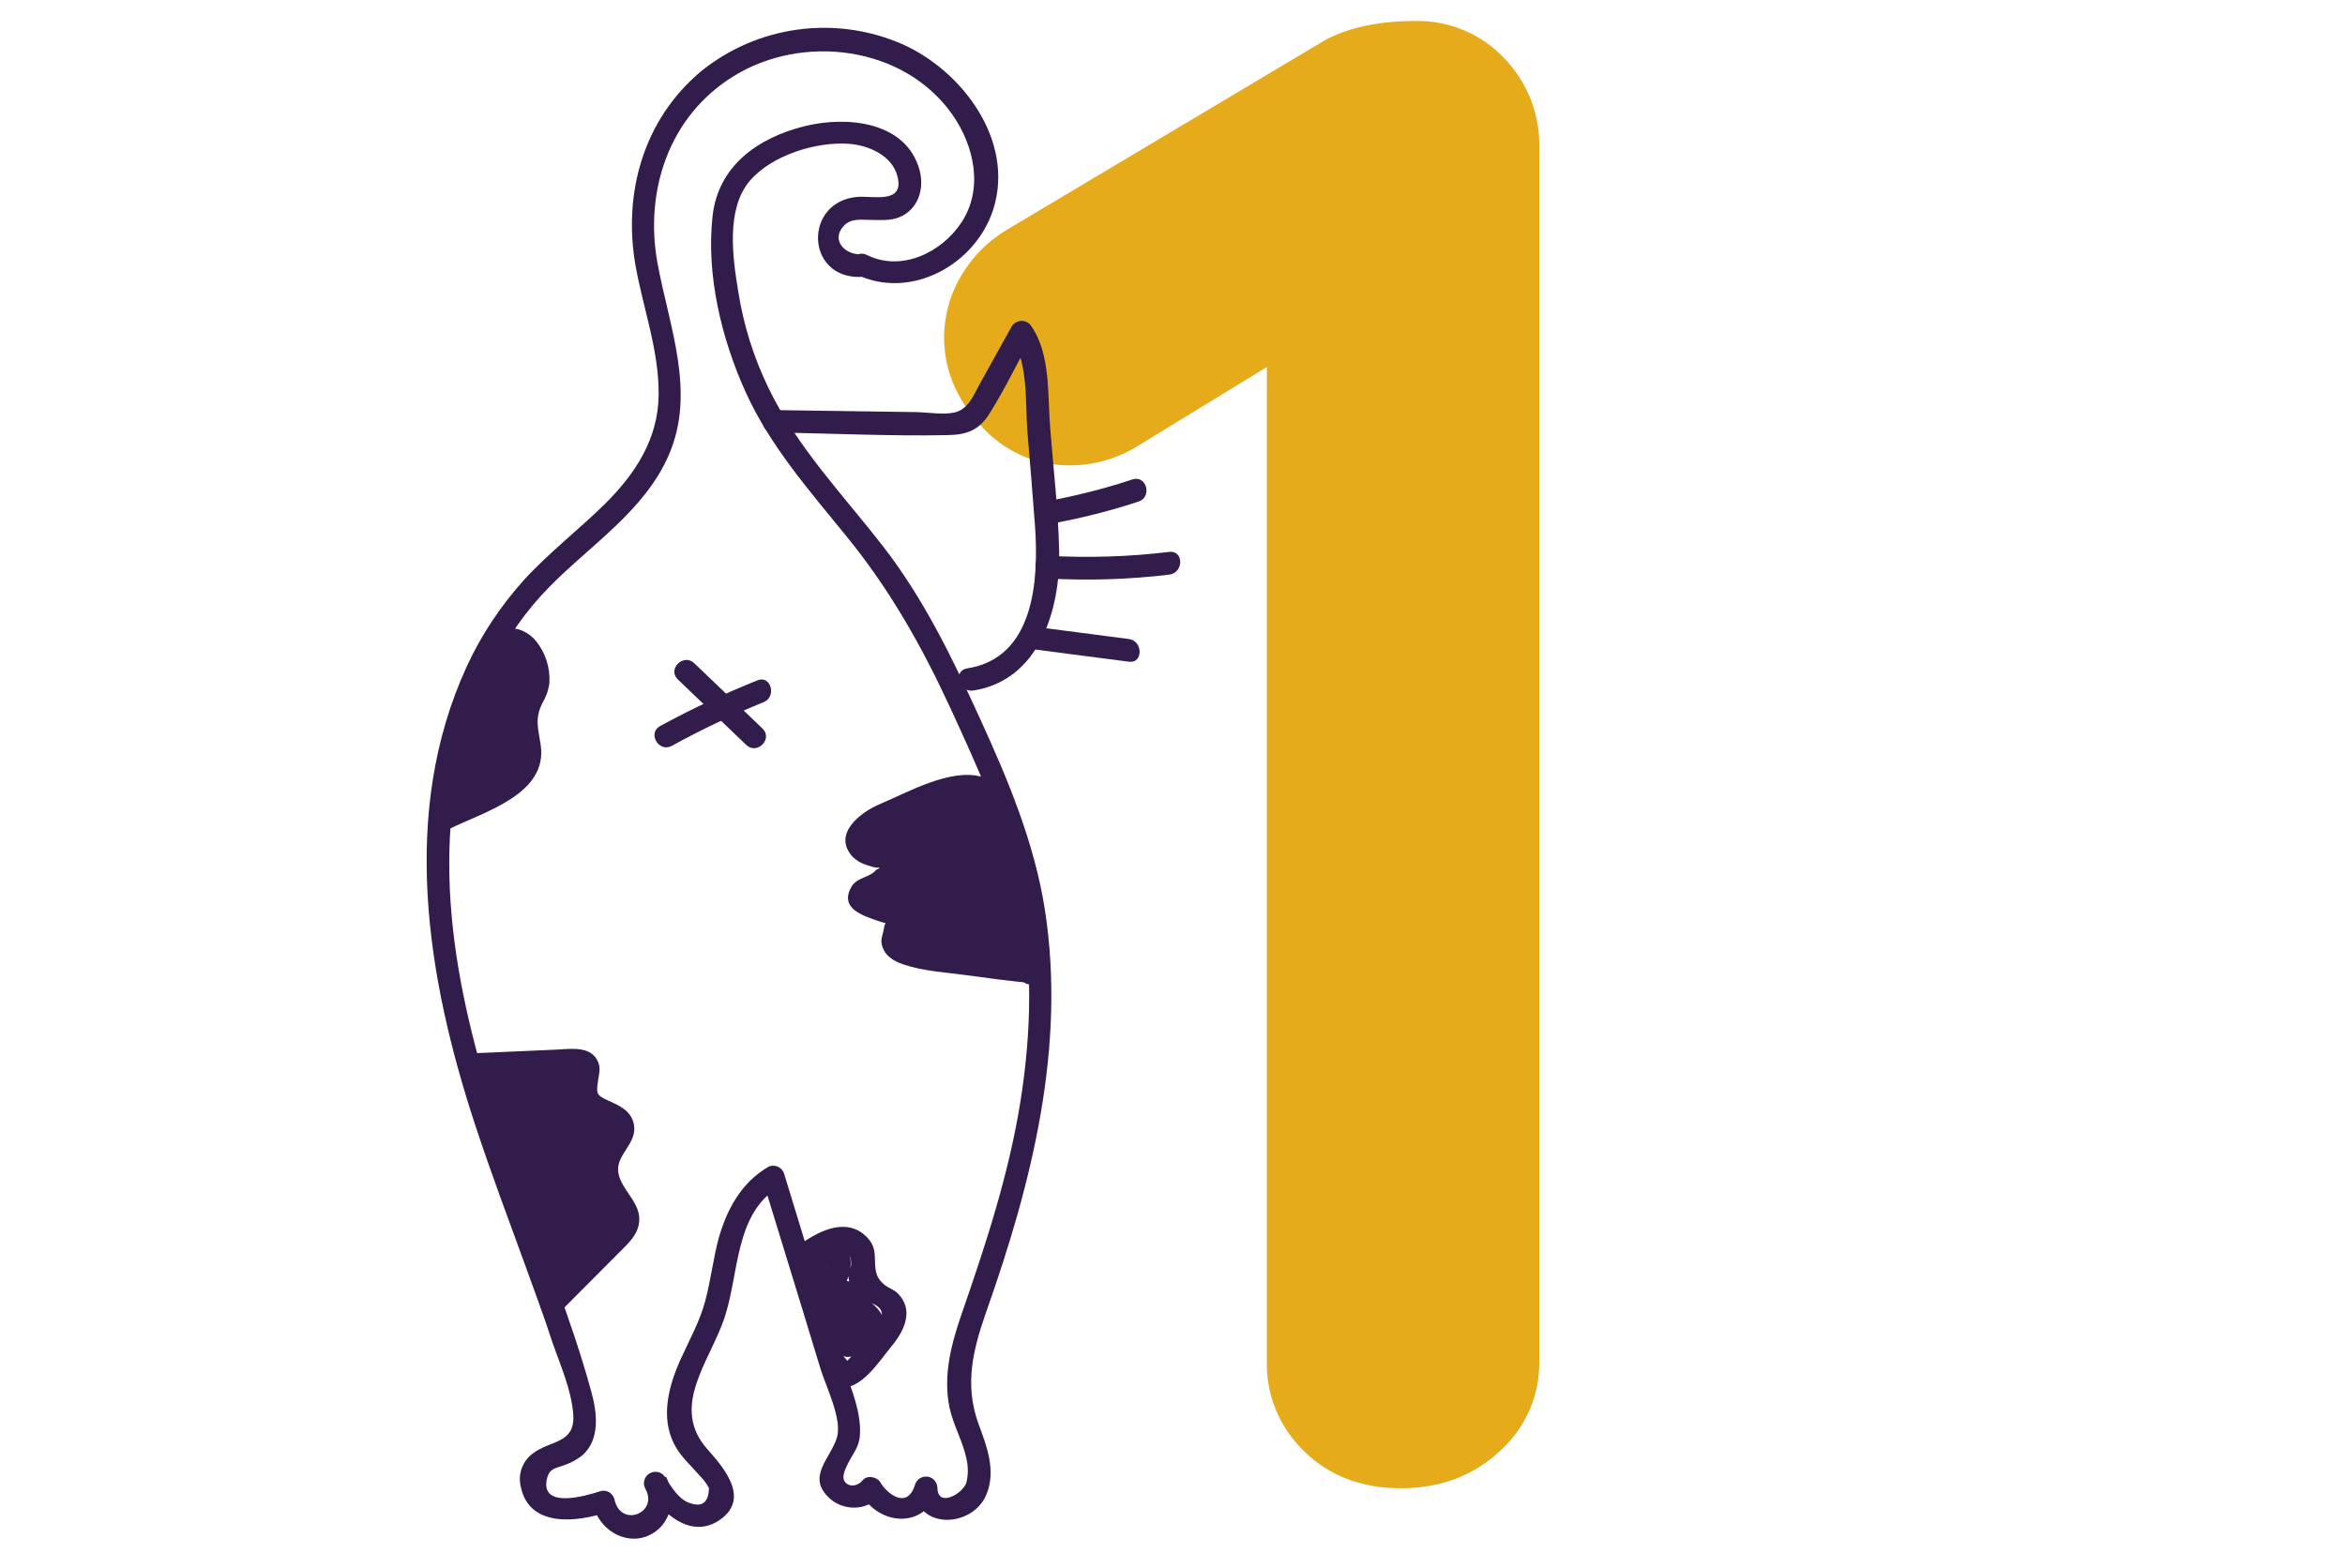
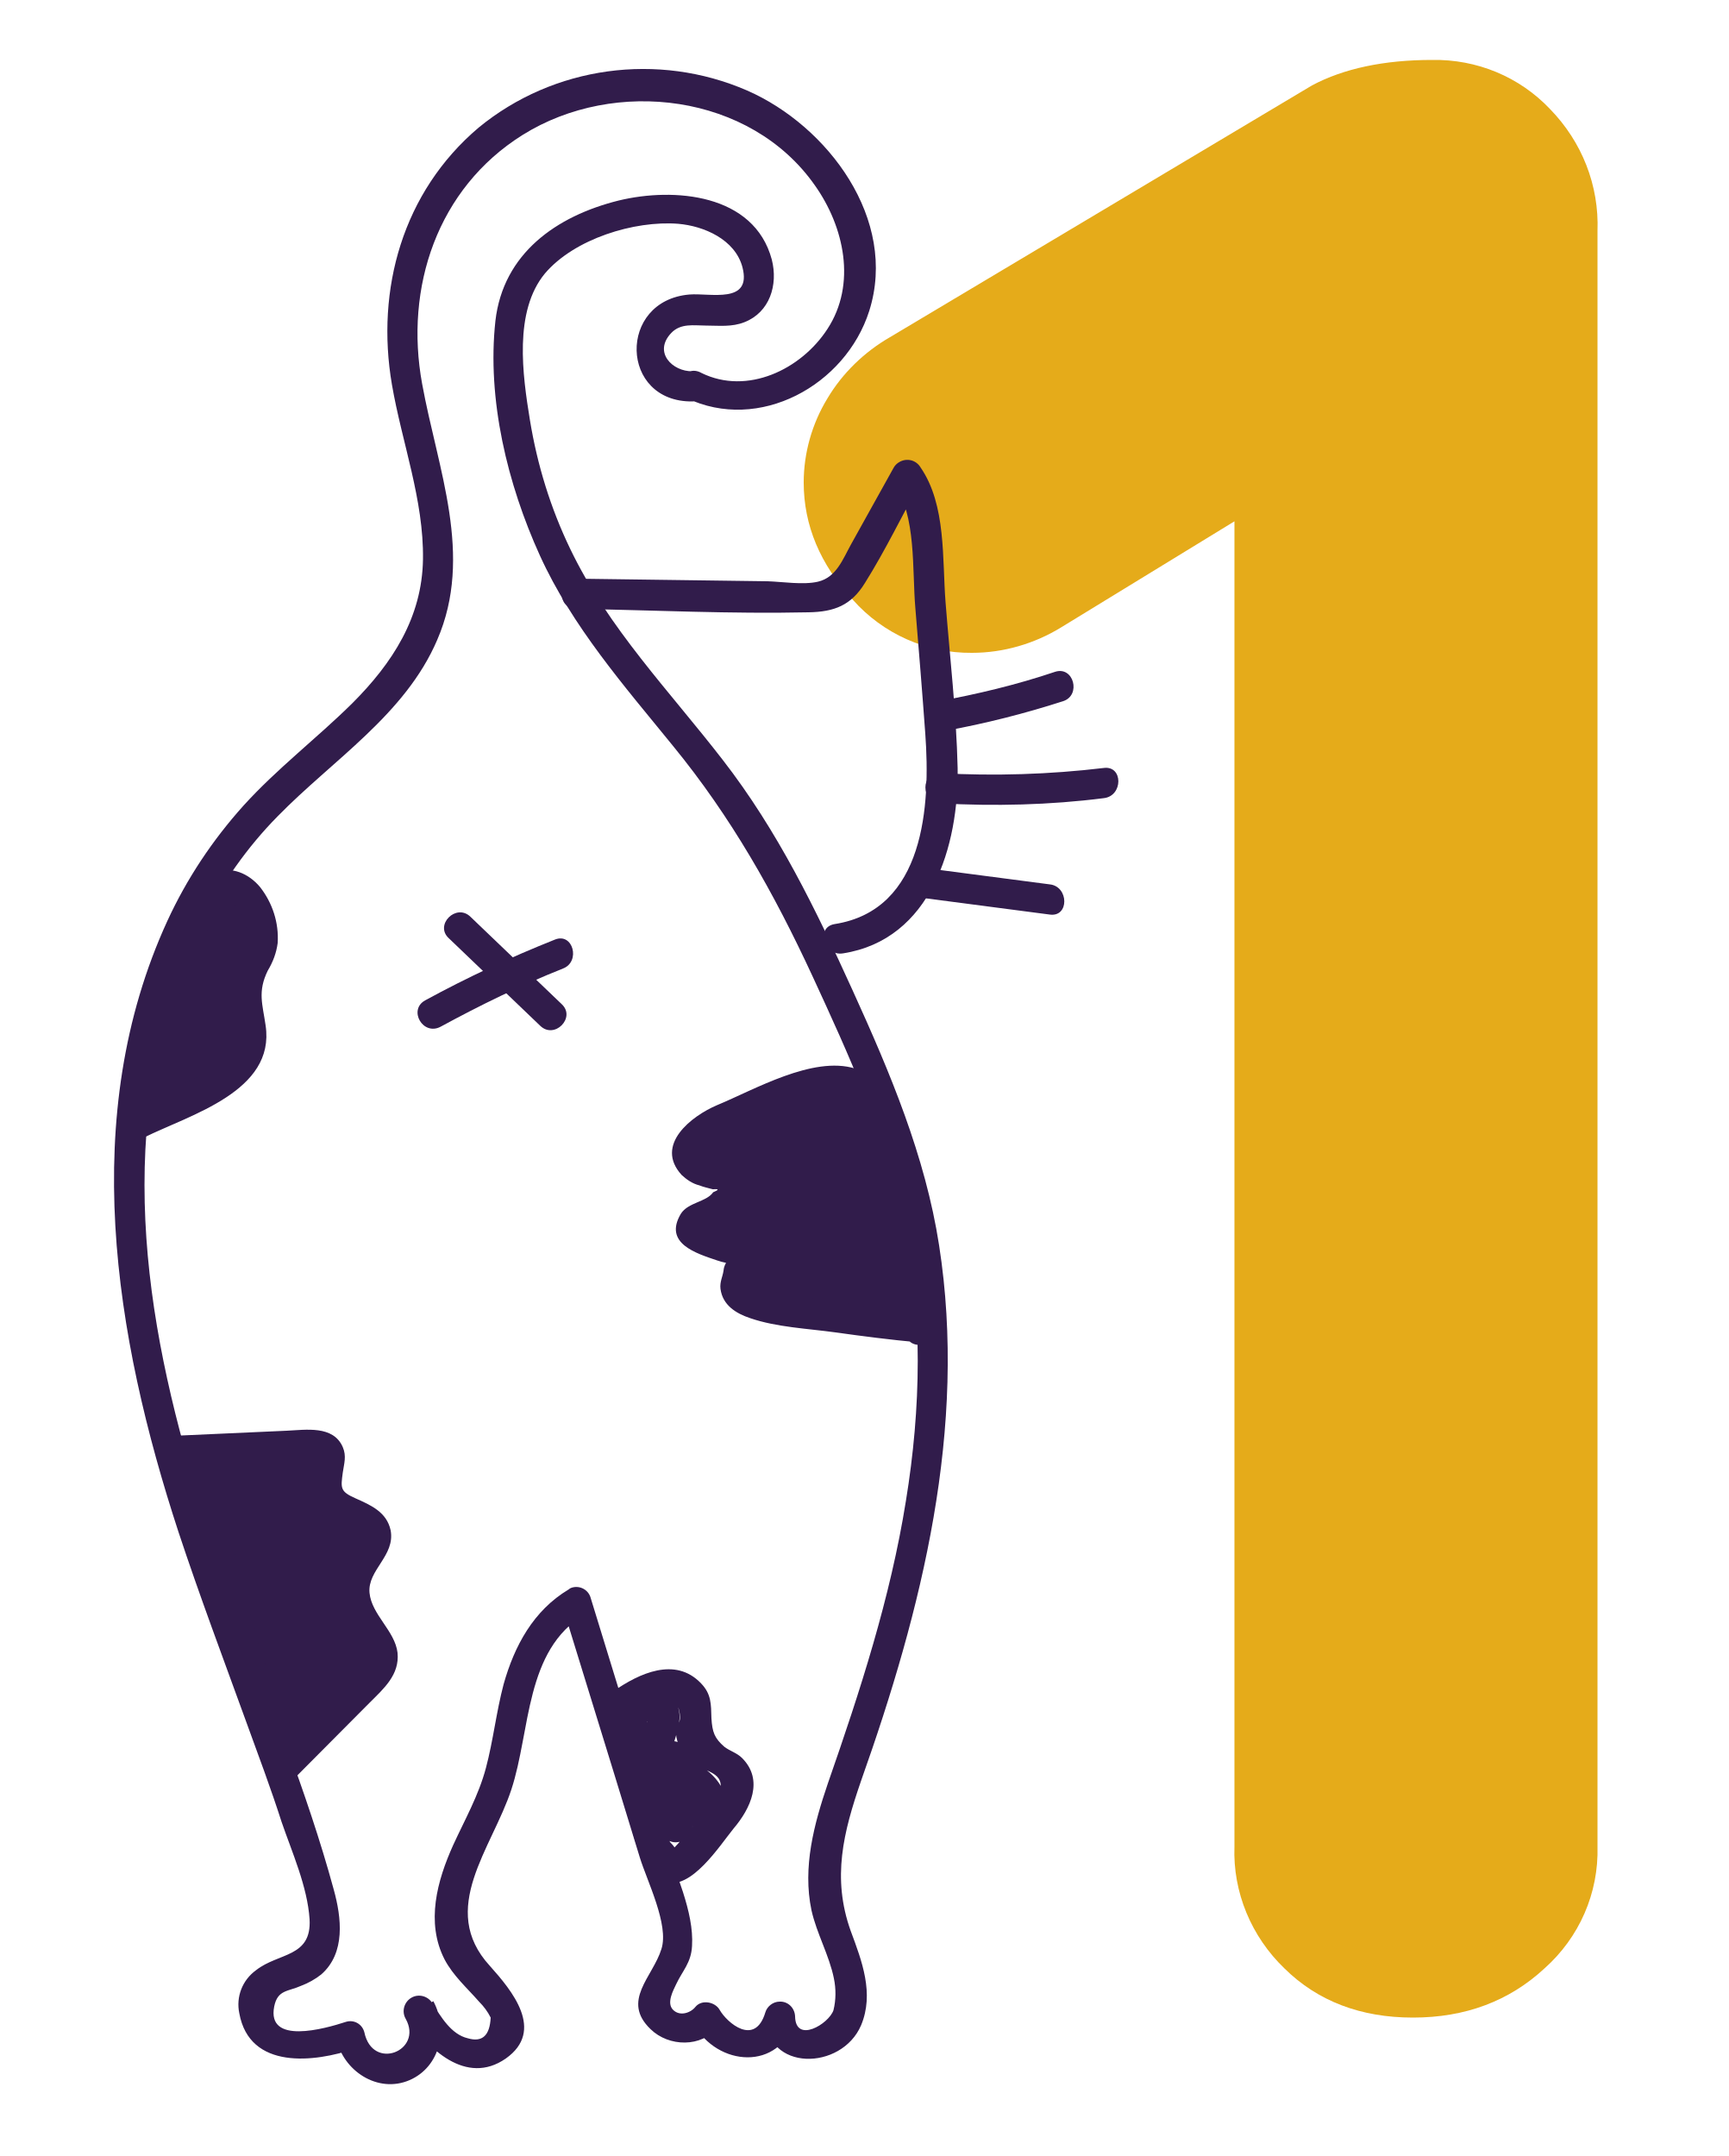
- <svg xmlns="http://www.w3.org/2000/svg" version="1.1" id="Layer_1" x="0px" y="0px" viewBox="0 0 805 538.2" style="enable-background:new 0 0 805 538.2;" xml:space="preserve">
+ <svg xmlns="http://www.w3.org/2000/svg" version="1.1" id="Layer_1" x="0px" y="0px" viewBox="0 0 401 500" style="enable-background:new 0 0 401 500;" xml:space="preserve">
  <style type="text/css">
	.st0{fill:#E5AB1A;}
	.st1{fill:#311C4B;}
</style>
-   <path class="st0" d="M516.2,19.8c8.2,8.4,12.6,19.7,12.2,31.4V467c0.3,12-4.7,23.4-13.7,31.4c-9.1,8.4-20.4,12.6-33.8,12.6  s-24.5-4.2-33.1-12.6c-8.6-8.2-13.3-19.6-12.9-31.4V126l-44.6,27.3c-6.9,4.2-14.9,6.5-23,6.5c-11.7,0.1-22.9-4.9-30.6-13.7  c-8.4-9.1-12.6-19.2-12.6-30.2c0-7.6,2.1-15.1,6.1-21.6c3.9-6.6,9.5-12,16.1-15.8L455,13.7c8.1-4.3,18.5-6.5,30.9-6.5  C497.3,7,508.3,11.5,516.2,19.8z" />
-   <path class="st1" d="M293.9,94.2c18.6,9,41-3.2,47.1-22.4c7.4-23.5-10.7-47.6-31.4-56.7c-23-10-49.8-6.3-69.2,9.6  c-19.5,16.5-26.5,41.5-22.3,66.1c2.6,14.9,8.2,29.6,8,44.9c-0.2,15-7.9,26.8-18.2,37.1c-9.1,9-19.3,16.8-28,26.3  c-8,8.9-14.7,18.9-19.7,29.8c-23,50.1-13.7,106.8,2.9,157.3c5.4,16.4,11.5,32.6,17.4,48.8c3.1,8.6,6.3,17.1,9.1,25.8  c2.7,7.8,6.7,16.7,7.2,25.1c0.6,9.9-8,8.6-13.8,13.1c-3.5,2.5-5.2,6.9-4.3,11.1c2.7,14.6,19.4,12.6,29.7,9.1l-4.8-2.7  c1.7,8.3,10.7,14.3,18.9,10.8c7.9-3.4,10-13.1,6.1-20.3l-6.8,4c5.2,8.2,15.2,17.9,25.4,10.8c10.2-7.2,1.6-17.5-4.1-23.9  c-13.4-14.7,0.5-30.2,5.6-45.4c5.1-15.2,3.4-35.9,18.9-45.1l-5.8-2.3l13.6,44.3l6.3,20.7c1.9,6.1,7.5,17.3,5.6,23.5  c-2.2,7.2-10.4,13.3-2.8,20.6c4.7,4.6,13.1,4.8,17.3-0.5l-6.2-0.8c6.1,11,22.1,12.2,26.1-1.1l-7.7-1c0.1,14.5,19.7,14.1,24.6,2.4  c3.4-8.2,0.2-16.5-2.7-24.3c-4.9-13.6-1.9-25.4,2.7-38.6c15.6-44.1,27.4-90.8,20.1-137.9c-3.6-23-12.6-44.5-22.2-65.5  s-19.3-41.2-33.5-59.5c-13.7-17.6-29.4-33.9-39.2-54.2c-5.1-10.5-8.6-21.7-10.4-33.3c-1.9-11.5-4.2-28,3.9-37.7  c7.5-8.9,23-13.7,34.3-12.8c6.6,0.5,14.7,4,16.5,11.2c2.4,9.5-8.3,6.6-13.7,7c-18.5,1.5-18,27.8,0.8,27.5c5-0.1,5.1-7.9,0-7.8  c-5.1,0.1-10.2-4.9-5.4-9.9c2.4-2.5,5.9-1.9,8.8-1.9c3.4,0,6.8,0.4,10.1-0.9c6.4-2.6,8.7-9.6,7-16.1c-4.6-17-25.2-18.7-39.4-15.2  c-16.1,4-29.8,13.6-31.7,31c-2.2,20.2,3.1,42.1,11.4,60.4s21.7,33.6,34.3,49.1c15,18.3,26,37.8,35.9,59.2  c9.4,20.4,18.8,40.9,23.5,63c5,23.7,4.4,48.4,0.6,72.2c-4,25-11.8,48.8-20.1,72.7c-3.6,10.4-6.6,21.5-4.2,32.6  c1.3,6,4.6,11.5,5.8,17.5c0.6,2.7,0.6,5.5-0.1,8.2c-1.2,3.6-9.8,8.7-9.9,1.6c-0.1-2.2-1.9-3.9-4-3.8c-1.7,0-3.2,1.2-3.7,2.8  c-2.7,8.9-9.9,2.7-11.8-0.7c-1.1-2-4.6-2.8-6.2-0.8c-1.2,1.6-4,2.6-5.8,0.8c-1.8-1.8,0.1-5.1,0.8-6.6c1.7-3.5,3.9-5.6,4.1-9.9  c0.6-8.9-4.4-19-7-27.4l-19-62.1c-0.6-2.1-2.8-3.3-4.9-2.7c-0.3,0.1-0.6,0.2-0.8,0.4c-9.1,5.4-14,14.5-16.8,24.4  c-1.9,7.1-2.7,14.4-4.6,21.5c-1.9,7.1-5.4,13.3-8.4,19.9c-4.1,9.1-7.1,19.9-2.2,29.4c2.2,4.2,5.8,7.3,8.9,10.9  c1.2,1.2,2.2,2.6,3,4.1c-0.2,4.6-2.1,6.4-5.9,5.3c-4.3-1-7-5.7-9.1-9c-1.1-1.9-3.5-2.5-5.4-1.4c-1.9,1.1-2.5,3.5-1.4,5.4  c4.5,8.2-8.6,13.5-10.7,3.4c-0.6-2.1-2.7-3.3-4.8-2.7c-5.4,1.8-20.4,6-18.4-4c0.9-4.3,3.5-3.8,7-5.3c1.8-0.7,3.5-1.7,5.1-2.9  c6.3-5.5,5.2-14.6,3.2-21.9c-6.9-25.3-17.1-49.7-25.9-74.4c-16.3-45.8-29.8-94.8-19-143.5c4.9-21.8,14.7-42.4,30.4-58.4  c14.2-14.5,32.8-26.2,41.1-45.4c9.4-21.7,0.1-44-3.9-65.9c-4.5-24.7,3.9-50.3,25.9-64c23.8-14.9,58.7-10.6,75.3,13  c7.5,10.7,10.8,25.4,3.2,37c-6.8,10.4-20.6,17.1-32.4,11.3C293.3,85.2,289.4,92,293.9,94.2L293.9,94.2z" />
-   <path class="st1" d="M265.6,148.5c19.9,0.3,39.9,1.3,59.7,0.9c6.7-0.1,11-1.8,14.5-7.6c5.2-8.3,9.5-17.3,14.2-25.8h-6.8  c5.9,8.6,4.7,22.2,5.5,32.3c0.9,10.8,1.8,21.5,2.6,32.3c1.3,18.4-0.1,45.3-23.3,48.9c-5,0.8-2.9,8.3,2.1,7.6  c22.7-3.5,29.9-27.9,29.5-47.7c-0.3-14.2-2-28.5-3.1-42.6c-0.9-11.1,0.2-25.1-6.4-34.7c-1.1-1.9-3.6-2.5-5.5-1.3  c-0.5,0.3-1,0.8-1.3,1.3l-11,19.8c-2.1,3.8-3.8,8.5-8.5,9.7c-3.8,0.9-9.2,0-13-0.1l-49.3-0.7C260.5,140.7,260.5,148.5,265.6,148.5  L265.6,148.5z" />
-   <path class="st1" d="M359.2,198.6c14.1,0.8,28.2,0.4,42.2-1.3c5-0.6,5-8.4,0-7.8c-14,1.7-28.1,2.1-42.2,1.3  C354.2,190.4,354.2,198.3,359.2,198.6z" />
-   <path class="st1" d="M360.5,179.9c10.3-1.9,20.4-4.4,30.4-7.7c4.7-1.6,2.7-9.1-2.1-7.6c-9.9,3.3-20.1,5.8-30.4,7.7  C353.4,173.3,355.5,180.8,360.5,179.9z" />
-   <path class="st1" d="M354.4,222.9l33.1,4.3c5,0.7,4.9-7.2,0-7.8l-33.1-4.3C349.4,214.4,349.4,222.3,354.4,222.9z" />
-   <path class="st1" d="M232.7,233.3l23.5,22.5c3.7,3.5,9.2-2.1,5.6-5.6l-23.5-22.5C234.6,224.2,229,229.8,232.7,233.3L232.7,233.3z" />
-   <path class="st1" d="M260,233.6c-11.4,4.6-22.6,9.8-33.4,15.7c-4.4,2.4-0.5,9.2,4,6.8c10.2-5.6,20.7-10.6,31.5-15  C266.7,239.3,264.7,231.7,260,233.6L260,233.6z" />
-   <path class="st1" d="M354,334.1c-2-5.4-0.6-11.4-0.9-17.3c-0.3-6.1-2.4-11.9-4.4-17.7l-6.3-17.4c-1.9-5.4-1.9-11.3-8-11.3  c-10.5,0-22.1,5.9-31.6,9.7c-2.6,0.8-4.9,2.2-6.8,4.1c-1.7,2-2.3,5.3-0.5,7.3c2.8,3.1,9.9,1.9,10.6,6.1c0.8,5.5-11.5,5.4-10.8,11  c0.7,5.6,12.8,2.2,13.3,7.8c0.2,2.2-2.1,4.1-2.2,6.3c-0.1,3.1,3.8,4.7,6.9,5.3c13.3,2.4,26.6,4.3,40.1,5.7" />
-   <path class="st1" d="M357.8,333c-1.8-6.5-0.2-13.2-1.1-19.8c-1-7.2-3.8-14.1-6.3-20.9c-2.2-6.1-3.8-12.6-6.3-18.6  c-1-3.3-3.5-5.8-6.8-6.9c-10.9-3.3-25.9,5.4-35.5,9.4c-6.5,2.8-16.2,10.2-9.1,18c1.3,1.2,2.8,2.2,4.5,2.7c1.1,0.4,2.2,0.7,3.4,1  c1.7-0.1,1.7,0.1,0.1,0.8c-1.8,2.5-6.4,2.5-8.3,5.6c-4.6,7.7,4.1,10.2,9.3,12c3.5,1.2,2-0.3,1.7,2.7c-0.2,1.6-1,2.9-0.8,4.7  c0.6,4.2,4,6.3,7.7,7.5c6.8,2.3,14.8,2.7,22,3.7c7.1,1,14.1,1.9,21.2,2.6c5,0.5,5-7.3,0-7.8c-12.1-1.3-24.2-2.8-36.2-5  c-2.3-0.4-5.5-0.3-6.3-3.1c0,0.2,1.4-4,1.4-4.1c0.3-2.1-0.5-4.3-2-5.8c-1.8-1.8-4.3-2.2-6.6-2.8c-3.5-0.9-5.2,0.3-1.8-2  c3.8-2.6,9.1-4.3,7.8-10.2c-0.6-2.4-2.4-4.4-4.7-5.3c-1-0.5-3.6-0.6-4.2-1.3l0.2-4.8c1.6-0.8,3.3-1.5,5-2.2  c5.4-2.3,24.7-12.8,30.1-7.6c2.1,2,3.5,10.7,4.5,13.3c1.8,5.1,3.7,10.2,5.4,15.3c2,5.3,3,11,2.9,16.7c-0.1,5.1-0.3,9.6,1.1,14.5  C351.5,340.1,359.1,338,357.8,333L357.8,333z" />
-   <path class="st1" d="M151.7,281.4c-0.7-10.2,2.6-20.4,6.3-29.9c2.2-5.8,4.7-11.6,7.3-17.3c1.6-3.5,4.2-12.9,8.1-14.3  c8.4-3.1,13.5,11.7,10.7,17.5c-1.1,2.2-2.8,4-3.5,6.3c-1.8,5.5,2.5,11.5,1.4,17.3c-1.1,5.8-6.9,9.1-12.1,11.6l-17.4,8.6" />
-   <path class="st1" d="M155.6,281.4c-0.5-14.1,5.3-27.6,10.8-40.3c1.9-4.2,3.4-8.6,5.4-12.8c2.7-5.8,6.7-4.9,8.4,1.1  c1.6,5.4-1.4,7.7-3.1,12.3c-1.6,4-0.7,7.5,0,11.6c1.6,8.7-1.9,12-9.4,15.9c-5.7,2.9-11.6,5.7-17.4,8.6c-4.5,2.2-0.6,9,4,6.8  c11.9-5.9,33.9-11.9,31.3-28.9c-0.8-5.4-2.1-8.7,0.5-14.1c1.3-2.2,2.2-4.6,2.5-7.1c0.3-5.2-1.3-10.3-4.6-14.4  c-2.9-3.4-7.3-5.4-11.8-3.8c-5.2,1.9-7.3,8-9.1,12.7c-6.8,17-16,33.8-15.4,52.6C147.9,286.4,155.8,286.4,155.6,281.4L155.6,281.4z" />
-   <path class="st1" d="M279.2,433.6c2.5-1.8,12.6-8.7,13,0c0.1,2-1.3,3.1-0.9,5.4c0.6,2.8,2.2,5.2,4.6,6.7c3.5,2.5,8.8,2.2,6.1,8.9  c-1.1,2.6-4.5,5.2-6.4,7.2c-0.8,0.8-5,6.3-6.1,6.5c2.1,0.4,2.2-0.4,0.2-2.4c-0.8-1.7-1.5-3.4-2-5.2c-1.8-6.1-3-12.3-3.6-18.7  c0,0-0.7-7.4-0.3-7.2c0,0-1.8,6.2-1.9,6.7c-1.7,8.6,1,16.7,6.4,23.3c1.5,1.5,4,1.5,5.6,0c0.2-0.2,0.4-0.5,0.6-0.8  c2.8-5.2,3.5-11.3,1.9-16.9l-4.8,4.9c1.9,0,3.6,1.3,4,3.1l5.4,1.4l-7.5-14.7c-2.3-4.5-9-0.5-6.8,4l4.3,8.8c2.2,4.5,9,0.6,6.8-4  l-4.3-8.8l-6.8,4l7.5,14.7c1.1,1.9,3.5,2.5,5.4,1.4c9-6,1.9-15-5.9-17.4c-2.1-0.6-4.3,0.7-4.8,2.8c-0.2,0.7-0.2,1.4,0,2  c1.1,3.6,0.7,7.6-1.1,10.9l6.2-0.8c-4.7-5.7-5.4-12-3.5-18.8c0.8-2.9,2.1-5.9,1.3-9c-1.4-5.9-8.3-7.4-12.6-3.6  c-6,5.3-2.7,16.5-1.6,23.2c1.1,6.7,3.1,22.1,10.7,24.7c6.7,2.4,14.2-9.4,17.7-13.6c4.4-5.2,7.9-12.5,2.2-18.2  c-1.3-1.3-3.1-1.8-4.5-2.9c-2.6-2.2-3.1-3.8-3.3-7.3c-0.1-3.7,0-6.2-2.7-9c-6.7-7-16-2.6-22.5,2  C271.2,429.8,275.1,436.6,279.2,433.6L279.2,433.6z" />
-   <path class="st1" d="M191.7,443.2c-15.7-22.8-13.9-54.2-29-77.4l-1.1-0.1l35.4-1.6c1.4-0.2,2.8,0.1,4,0.8c3.1,2.5-1.2,7.4-0.4,11.3  c1.2,5.6,11.1,4.6,13.1,9.9c1.7,4.7-4.4,8.7-5.3,13.7c-1.4,7.7,10.1,14.6,6.6,21.7c-0.6,1.1-1.4,2.1-2.3,2.9l-23.3,23.4" />
-   <path class="st1" d="M195.1,441.2c-9.4-14.3-12.4-30.9-16.8-47.2c-1.8-7-4.2-13.9-7.1-20.6c-2.1-4.6-4-11.2-9.7-11.6v7.8l23.6-1  c1.9-0.1,10.5-1.6,11.8-0.5c1.6,1.3,0.1,2.7-0.2,5.4c-0.5,2.9,0.5,5.9,2.5,8c2.6,2.7,10.7,3.3,10.4,7.8c-0.2,2-3.3,4.8-4.1,6.7  c-0.8,1.7-1.2,3.6-1.2,5.4c0,3.6,1.9,6.9,3.7,9.9c1,1.7,3.6,4.5,3.5,6.7c0,3.6-5.9,7.7-8.1,10l-16.9,17c-3.6,3.6,2,9.1,5.6,5.6  l20.1-20.2c3.7-3.7,7.8-7.2,7.2-12.9c-0.7-5.7-6.7-9.8-7.2-15.4c-0.5-5.9,6.7-9.6,5.4-16.1c-1-4.7-5-6.4-9-8.2s-3.9-2.5-3.3-6.7  c0.3-2.3,1-4.2,0-6.5c-2.4-5.7-9.6-4.4-14.4-4.2l-29.5,1.3c-5.1,0.2-5,7.4,0,7.8l1.1,0.1l-3.4-1.9c14.9,23.8,13.5,53.8,29,77.4  C191,449.3,197.8,445.4,195.1,441.2L195.1,441.2z" />
+   <path class="st0" d="M359.5,25.3c7.4,7.6,11.4,17.7,11,28.3v374.6c0.3,10.8-4.2,21.1-12.3,28.3c-8.2,7.6-18.4,11.4-30.5,11.4  c-12.1,0-22.1-3.8-29.8-11.4c-7.7-7.4-12-17.7-11.6-28.3V120.9l-40.2,24.6c-6.2,3.8-13.4,5.9-20.7,5.9c-10.5,0.1-20.6-4.4-27.6-12.3  c-7.6-8.2-11.4-17.3-11.4-27.2c0-6.8,1.9-13.6,5.5-19.5c3.5-5.9,8.6-10.8,14.5-14.2l97.9-58.4c7.3-3.9,16.7-5.9,27.8-5.9  C342.5,13.7,352.4,17.8,359.5,25.3z" />
+   <path class="st1" d="M159.2,92.3c16.8,8.1,36.9-2.9,42.4-20.2c6.7-21.2-9.6-42.9-28.3-51.1c-20.7-9-44.9-5.7-62.3,8.6  C93.4,44.5,87.1,67.1,90.9,89.2c2.3,13.4,7.4,26.7,7.2,40.5c-0.2,13.5-7.1,24.1-16.4,33.4c-8.2,8.1-17.4,15.1-25.2,23.7  c-7.2,8-13.2,17-17.7,26.8c-20.7,45.1-12.3,96.2,2.6,141.7c4.9,14.8,10.4,29.4,15.7,44c2.8,7.7,5.7,15.4,8.2,23.2  c2.4,7,6,15,6.5,22.6c0.5,8.9-7.2,7.7-12.4,11.8c-3.2,2.3-4.7,6.2-3.9,10c2.4,13.2,17.5,11.4,26.8,8.2l-4.3-2.4  c1.5,7.5,9.6,12.9,17,9.7c7.1-3.1,9-11.8,5.5-18.3l-6.1,3.6c4.7,7.4,13.7,16.1,22.9,9.7c9.2-6.5,1.4-15.8-3.7-21.5  c-12.1-13.2,0.5-27.2,5-40.9s3.1-32.3,17-40.6l-5.2-2.1l12.3,39.9l5.7,18.6c1.7,5.5,6.8,15.6,5,21.2c-2,6.5-9.4,12-2.5,18.6  c4.2,4.1,11.8,4.3,15.6-0.5l-5.6-0.7c5.5,9.9,19.9,11,23.5-1l-6.9-0.9c0.1,13.1,17.7,12.7,22.2,2.2c3.1-7.4,0.2-14.9-2.4-21.9  c-4.4-12.3-1.7-22.9,2.4-34.8c14.1-39.7,24.7-81.8,18.1-124.2c-3.2-20.7-11.4-40.1-20-59c-8.6-18.9-17.4-37.1-30.2-53.6  c-12.3-15.9-26.5-30.5-35.3-48.8c-4.6-9.5-7.7-19.6-9.4-30c-1.7-10.4-3.8-25.2,3.5-34c6.8-8,20.7-12.3,30.9-11.5  c5.9,0.5,13.2,3.6,14.9,10.1c2.2,8.6-7.5,5.9-12.3,6.3c-16.7,1.4-16.2,25,0.7,24.8c4.5-0.1,4.6-7.1,0-7s-9.2-4.4-4.9-8.9  c2.2-2.3,5.3-1.7,7.9-1.7c3.1,0,6.1,0.4,9.1-0.8c5.8-2.3,7.8-8.6,6.3-14.5c-4.1-15.3-22.7-16.8-35.5-13.7  c-14.5,3.6-26.8,12.3-28.6,27.9c-2,18.2,2.8,37.9,10.3,54.4c7.5,16.5,19.6,30.3,30.9,44.2c13.5,16.5,23.4,34.1,32.3,53.3  c8.5,18.4,16.9,36.8,21.2,56.8c4.5,21.4,4,43.6,0.5,65c-3.6,22.5-10.6,44-18.1,65.5c-3.2,9.4-5.9,19.4-3.8,29.4  c1.2,5.4,4.1,10.4,5.2,15.8c0.5,2.4,0.5,5-0.1,7.4c-1.1,3.2-8.8,7.8-8.9,1.4c-0.1-2-1.7-3.5-3.6-3.4c-1.5,0-2.9,1.1-3.3,2.5  c-2.4,8-8.9,2.4-10.6-0.6c-1-1.8-4.1-2.5-5.6-0.7c-1.1,1.4-3.6,2.3-5.2,0.7c-1.6-1.6,0.1-4.6,0.7-5.9c1.5-3.2,3.5-5,3.7-8.9  c0.5-8-4-17.1-6.3-24.7L137,370.6c-0.5-1.9-2.5-3-4.4-2.4c-0.3,0.1-0.5,0.2-0.7,0.4c-8.2,4.9-12.6,13.1-15.1,22  c-1.7,6.4-2.4,13-4.1,19.4c-1.7,6.4-4.9,12-7.6,17.9c-3.7,8.2-6.4,17.9-2,26.5c2,3.8,5.2,6.6,8,9.8c1.1,1.1,2,2.3,2.7,3.7  c-0.2,4.1-1.9,5.8-5.3,4.8c-3.9-0.9-6.3-5.1-8.2-8.1c-1-1.7-3.2-2.3-4.9-1.3c-1.7,1-2.3,3.2-1.3,4.9c4.1,7.4-7.7,12.2-9.6,3.1  c-0.5-1.9-2.4-3-4.3-2.4c-4.9,1.6-18.4,5.4-16.6-3.6c0.8-3.9,3.2-3.4,6.3-4.8c1.6-0.6,3.2-1.5,4.6-2.6c5.7-5,4.7-13.2,2.9-19.7  c-6.2-22.8-15.4-44.8-23.3-67c-14.7-41.3-26.8-85.4-17.1-129.3c4.4-19.6,13.2-38.2,27.4-52.6c12.8-13.1,29.6-23.6,37-40.9  c8.5-19.6,0.1-39.6-3.5-59.4c-4.1-22.3,3.5-45.3,23.3-57.7c21.4-13.4,52.9-9.6,67.8,11.7c6.8,9.6,9.7,22.9,2.9,33.3  c-6.1,9.4-18.6,15.4-29.2,10.2C158.7,84.2,155.2,90.3,159.2,92.3L159.2,92.3z" />
+   <path class="st1" d="M133.7,141.2c17.9,0.3,35.9,1.2,53.8,0.8c6-0.1,9.9-1.6,13.1-6.8c4.7-7.5,8.6-15.6,12.8-23.2h-6.1  c5.3,7.7,4.2,20,5,29.1c0.8,9.7,1.6,19.4,2.3,29.1c1.2,16.6-0.1,40.8-21,44.1c-4.5,0.7-2.6,7.5,1.9,6.8c20.5-3.2,26.9-25.1,26.6-43  c-0.3-12.8-1.8-25.7-2.8-38.4c-0.8-10,0.2-22.6-5.8-31.3c-1-1.7-3.2-2.3-5-1.2c-0.5,0.3-0.9,0.7-1.2,1.2l-9.9,17.8  c-1.9,3.4-3.4,7.7-7.7,8.7c-3.4,0.8-8.3,0-11.7-0.1l-44.4-0.6C129.1,134.2,129.1,141.2,133.7,141.2L133.7,141.2z" />
+   <path class="st1" d="M218,186.3c12.7,0.7,25.4,0.4,38-1.2c4.5-0.5,4.5-7.6,0-7c-12.6,1.5-25.3,1.9-38,1.2  C213.5,179,213.5,186.1,218,186.3z" />
+   <path class="st1" d="M219.2,169.5c9.3-1.7,18.4-4,27.4-6.9c4.2-1.4,2.4-8.2-1.9-6.8c-8.9,3-18.1,5.2-27.4,6.9  C212.8,163.6,214.7,170.3,219.2,169.5z" />
+   <path class="st1" d="M213.7,208.2l29.8,3.9c4.5,0.6,4.4-6.5,0-7l-29.8-3.9C209.2,200.6,209.2,207.7,213.7,208.2z" />
+   <path class="st1" d="M104.1,217.6l21.2,20.3c3.3,3.2,8.3-1.9,5-5l-21.2-20.3C105.8,209.4,100.7,214.5,104.1,217.6L104.1,217.6z" />
+   <path class="st1" d="M128.7,217.9c-10.3,4.1-20.4,8.8-30.1,14.1c-4,2.2-0.5,8.3,3.6,6.1c9.2-5,18.6-9.6,28.4-13.5  C134.7,223,132.9,216.2,128.7,217.9L128.7,217.9z" />
+   <path class="st1" d="M213.4,308.4c-1.8-4.9-0.5-10.3-0.8-15.6c-0.3-5.5-2.2-10.7-4-15.9l-5.7-15.7c-1.7-4.9-1.7-10.2-7.2-10.2  c-9.5,0-19.9,5.3-28.5,8.7c-2.3,0.7-4.4,2-6.1,3.7c-1.5,1.8-2.1,4.8-0.5,6.6c2.5,2.8,8.9,1.7,9.6,5.5c0.7,5-10.4,4.9-9.7,9.9  c0.6,5,11.5,2,12,7c0.2,2-1.9,3.7-2,5.7c-0.1,2.8,3.4,4.2,6.2,4.8c12,2.2,24,3.9,36.1,5.1" />
+   <path class="st1" d="M216.8,307.4c-1.6-5.9-0.2-11.9-1-17.8c-0.9-6.5-3.4-12.7-5.7-18.8c-2-5.5-3.4-11.4-5.7-16.8  c-0.9-3-3.2-5.2-6.1-6.2c-9.8-3-23.3,4.9-32,8.5c-5.9,2.5-14.6,9.2-8.2,16.2c1.2,1.1,2.5,2,4.1,2.4c1,0.4,2,0.6,3.1,0.9  c1.5-0.1,1.5,0.1,0.1,0.7c-1.6,2.3-5.8,2.3-7.5,5c-4.1,6.9,3.7,9.2,8.4,10.8c3.2,1.1,1.8-0.3,1.5,2.4c-0.2,1.4-0.9,2.6-0.7,4.2  c0.5,3.8,3.6,5.7,6.9,6.8c6.1,2.1,13.3,2.4,19.8,3.3c6.4,0.9,12.7,1.7,19.1,2.3c4.5,0.5,4.5-6.6,0-7c-10.9-1.2-21.8-2.5-32.6-4.5  c-2.1-0.4-5-0.3-5.7-2.8c0,0.2,1.3-3.6,1.3-3.7c0.3-1.9-0.5-3.9-1.8-5.2c-1.6-1.6-3.9-2-5.9-2.5c-3.2-0.8-4.7,0.3-1.6-1.8  c3.4-2.3,8.2-3.9,7-9.2c-0.5-2.2-2.2-4-4.2-4.8c-0.9-0.5-3.2-0.5-3.8-1.2l0.2-4.3c1.4-0.7,3-1.4,4.5-2c4.9-2.1,22.3-11.5,27.1-6.8  c1.9,1.8,3.2,9.6,4.1,12c1.6,4.6,3.3,9.2,4.9,13.8c1.8,4.8,2.7,9.9,2.6,15c-0.1,4.6-0.3,8.6,1,13.1  C211.1,313.8,218,311.9,216.8,307.4L216.8,307.4z" />
+   <path class="st1" d="M31.1,260.9c-0.6-9.2,2.3-18.4,5.7-26.9c2-5.2,4.2-10.5,6.6-15.6c1.4-3.2,3.8-11.6,7.3-12.9  c7.6-2.8,12.2,10.5,9.6,15.8c-1,2-2.5,3.6-3.2,5.7c-1.6,5,2.3,10.4,1.3,15.6c-1,5.2-6.2,8.2-10.9,10.5l-15.7,7.7" />
+   <path class="st1" d="M34.6,260.9c-0.5-12.7,4.8-24.9,9.7-36.3c1.7-3.8,3.1-7.7,4.9-11.5c2.4-5.2,6-4.4,7.6,1  c1.4,4.9-1.3,6.9-2.8,11.1c-1.4,3.6-0.6,6.8,0,10.5c1.4,7.8-1.7,10.8-8.5,14.3c-5.1,2.6-10.5,5.1-15.7,7.7c-4.1,2-0.5,8.1,3.6,6.1  c10.7-5.3,30.5-10.7,28.2-26c-0.7-4.9-1.9-7.8,0.5-12.7c1.2-2,2-4.1,2.3-6.4c0.3-4.7-1.2-9.3-4.1-13c-2.6-3.1-6.6-4.9-10.6-3.4  c-4.7,1.7-6.6,7.2-8.2,11.4c-6.1,15.3-14.4,30.5-13.9,47.4C27.7,265.5,34.8,265.5,34.6,260.9L34.6,260.9z" />
+   <path class="st1" d="M146,398.1c2.3-1.6,11.4-7.8,11.7,0c0.1,1.8-1.2,2.8-0.8,4.9c0.5,2.5,2,4.7,4.1,6c3.2,2.3,7.9,2,5.5,8  c-1,2.3-4.1,4.7-5.8,6.5c-0.7,0.7-4.5,5.7-5.5,5.9c1.9,0.4,2-0.4,0.2-2.2c-0.7-1.5-1.4-3.1-1.8-4.7c-1.6-5.5-2.7-11.1-3.2-16.8  c0,0-0.6-6.7-0.3-6.5c0,0-1.6,5.6-1.7,6c-1.5,7.7,0.9,15,5.8,21c1.4,1.4,3.6,1.4,5,0c0.2-0.2,0.4-0.5,0.5-0.7  c2.5-4.7,3.2-10.2,1.7-15.2l-4.3,4.4c1.7,0,3.2,1.2,3.6,2.8l4.9,1.3l-6.8-13.2c-2.1-4.1-8.1-0.5-6.1,3.6l3.9,7.9  c2,4.1,8.1,0.5,6.1-3.6l-3.9-7.9l-6.1,3.6l6.8,13.2c1,1.7,3.2,2.3,4.9,1.3c8.1-5.4,1.7-13.5-5.3-15.7c-1.9-0.5-3.9,0.6-4.3,2.5  c-0.2,0.6-0.2,1.3,0,1.8c1,3.2,0.6,6.8-1,9.8l5.6-0.7c-4.2-5.1-4.9-10.8-3.2-16.9c0.7-2.6,1.9-5.3,1.2-8.1  c-1.3-5.3-7.5-6.7-11.4-3.2c-5.4,4.8-2.4,14.9-1.4,20.9s2.8,19.9,9.6,22.3c6,2.2,12.8-8.5,15.9-12.3c4-4.7,7.1-11.3,2-16.4  c-1.2-1.2-2.8-1.6-4.1-2.6c-2.3-2-2.8-3.4-3-6.6c-0.1-3.3,0-5.6-2.4-8.1c-6-6.3-14.4-2.3-20.3,1.8  C138.8,394.7,142.3,400.8,146,398.1L146,398.1z" />
+   <path class="st1" d="M67.1,406.7C53,386.2,54.6,357.9,41,337l-1-0.1l31.9-1.4c1.3-0.2,2.5,0.1,3.6,0.7c2.8,2.3-1.1,6.7-0.4,10.2  c1.1,5,10,4.1,11.8,8.9c1.5,4.2-4,7.8-4.8,12.3c-1.3,6.9,9.1,13.2,5.9,19.6c-0.5,1-1.3,1.9-2.1,2.6l-21,21.1" />
+   <path class="st1" d="M70.2,404.9C61.7,392,59,377.1,55.1,362.4c-1.6-6.3-3.8-12.5-6.4-18.6c-1.9-4.1-3.6-10.1-8.7-10.5v7l21.3-0.9  c1.7-0.1,9.5-1.4,10.6-0.5c1.4,1.2,0.1,2.4-0.2,4.9c-0.5,2.6,0.5,5.3,2.3,7.2c2.3,2.4,9.6,3,9.4,7c-0.2,1.8-3,4.3-3.7,6  c-0.7,1.5-1.1,3.2-1.1,4.9c0,3.2,1.7,6.2,3.3,8.9c0.9,1.5,3.2,4.1,3.2,6c0,3.2-5.3,6.9-7.3,9l-15.2,15.3c-3.2,3.2,1.8,8.2,5,5  l18.1-18.2c3.3-3.3,7-6.5,6.5-11.6c-0.6-5.1-6-8.8-6.5-13.9c-0.5-5.3,6-8.6,4.9-14.5c-0.9-4.2-4.5-5.8-8.1-7.4s-3.5-2.3-3-6  c0.3-2.1,0.9-3.8,0-5.9c-2.2-5.1-8.6-4-13-3.8l-26.6,1.2c-4.6,0.2-4.5,6.7,0,7l1,0.1l-3.1-1.7c13.4,21.4,12.2,48.5,26.1,69.7  C66.5,412.2,72.6,408.7,70.2,404.9L70.2,404.9z" />
</svg>
